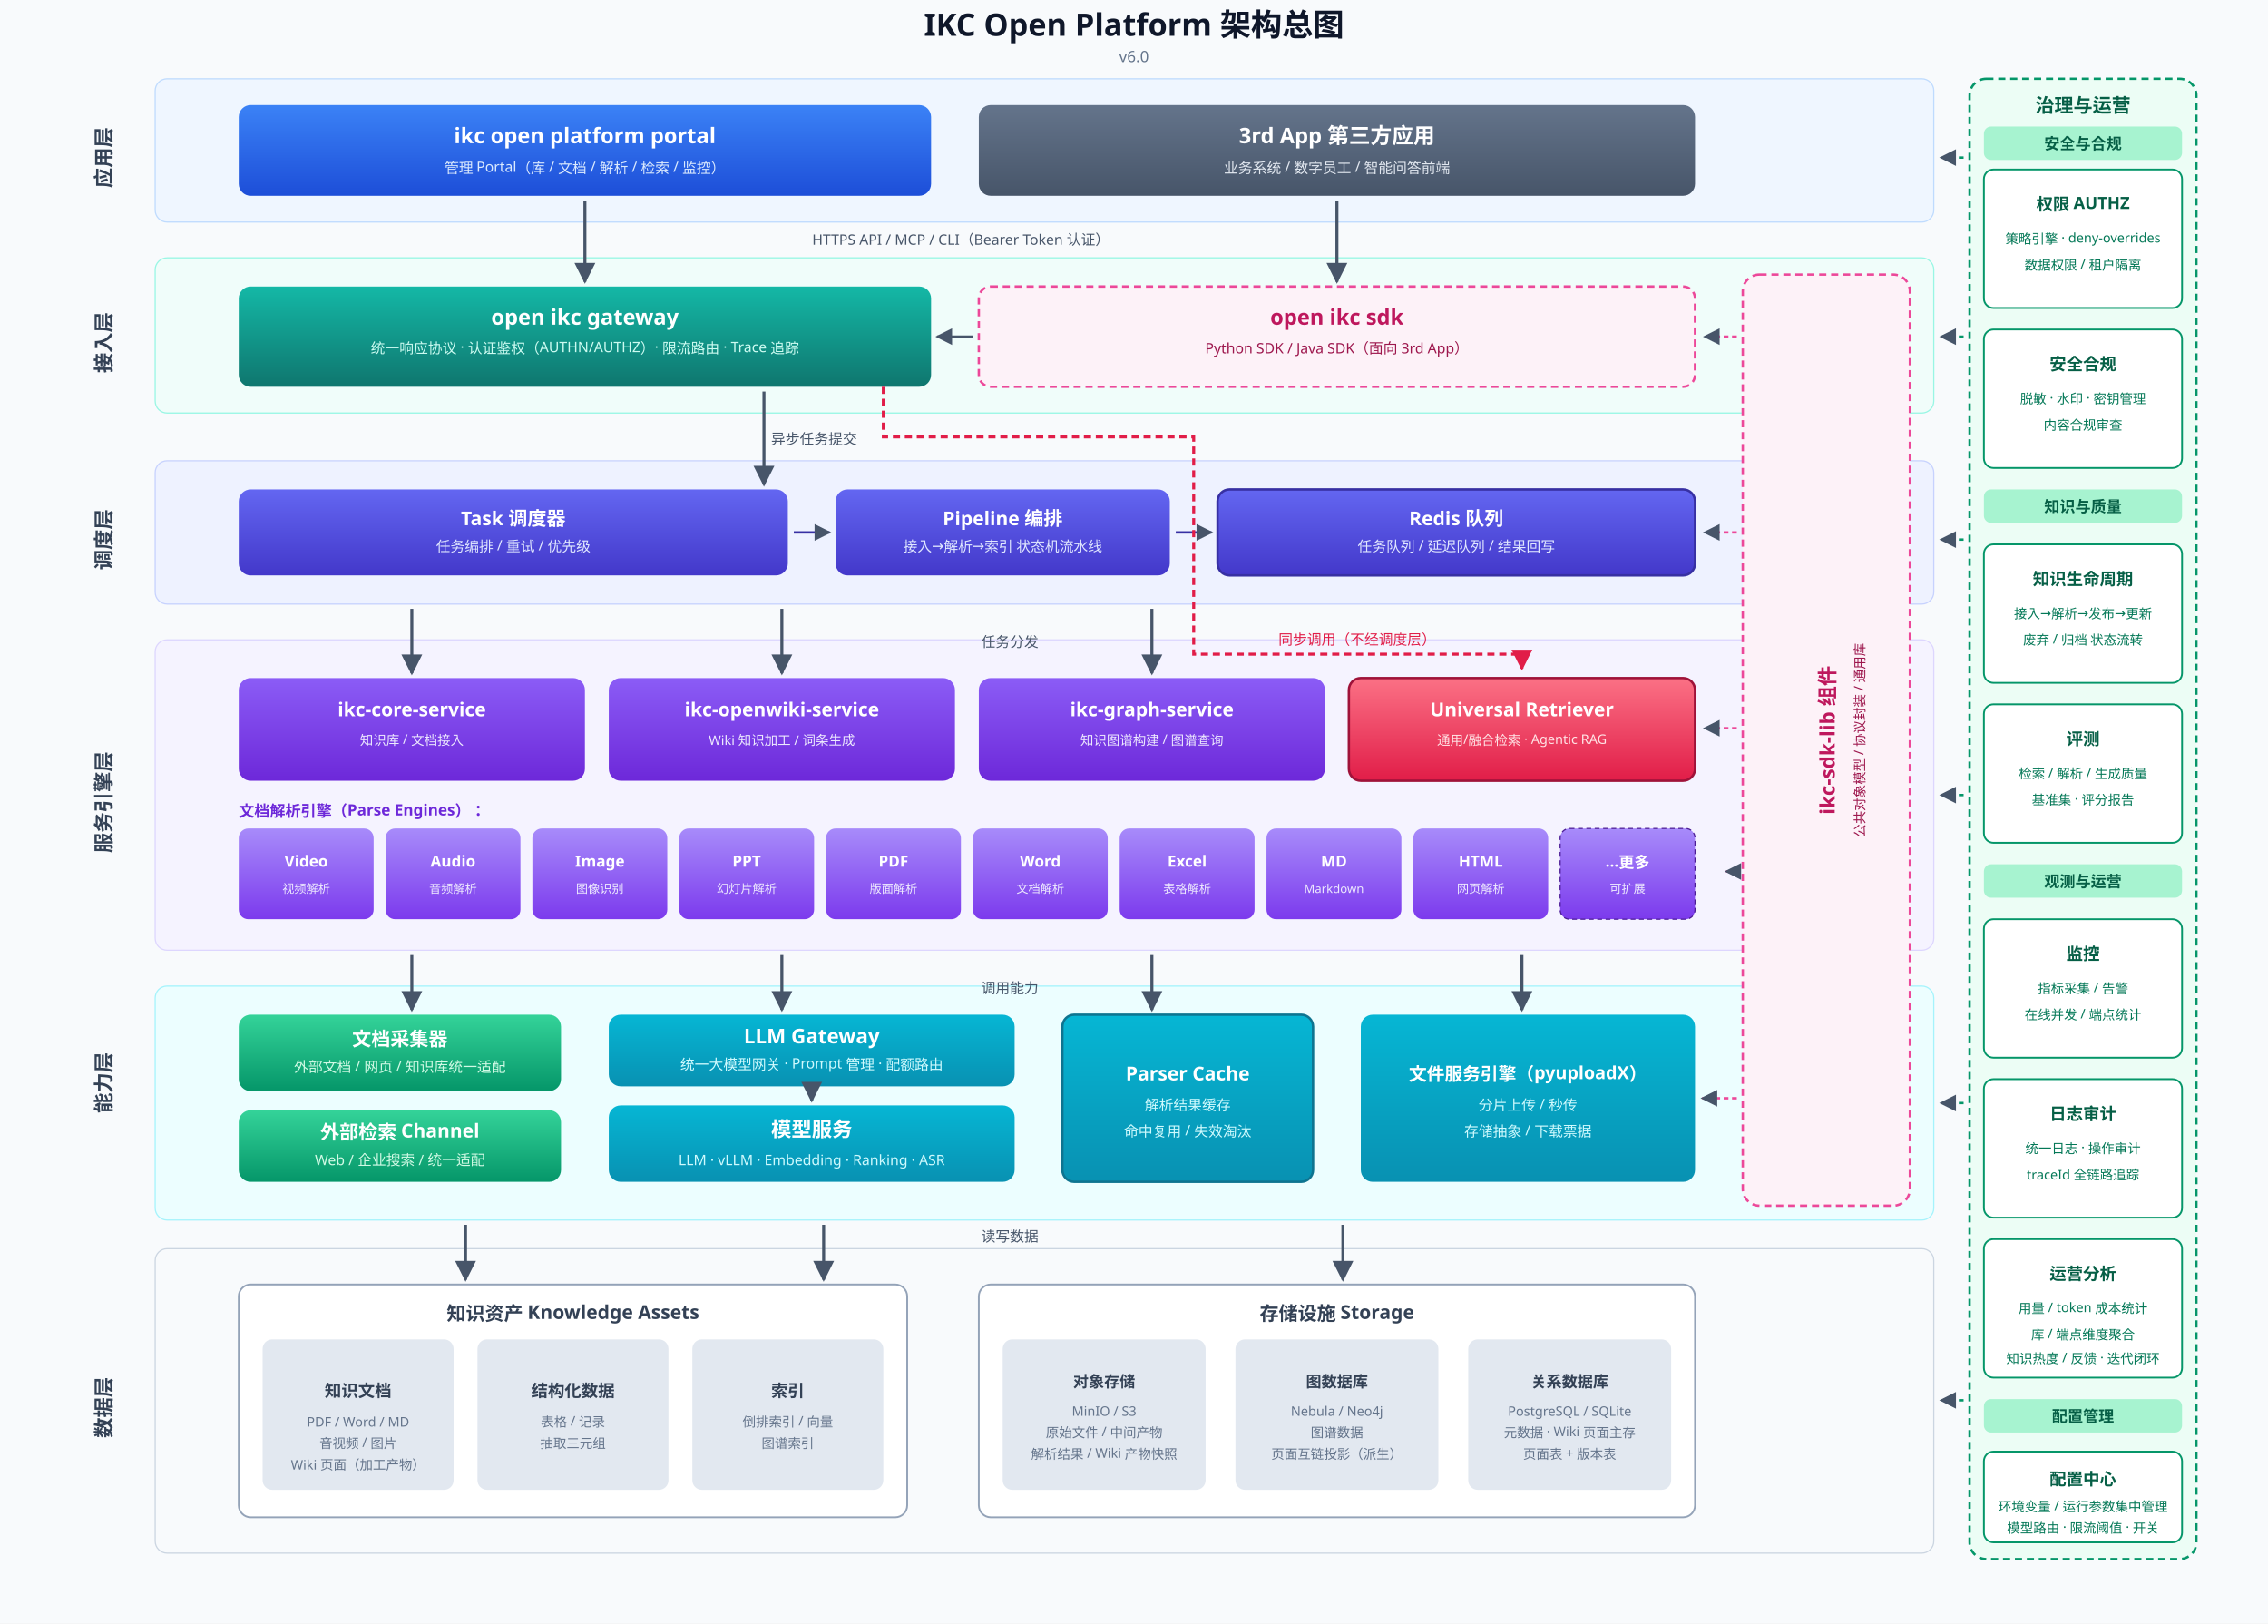
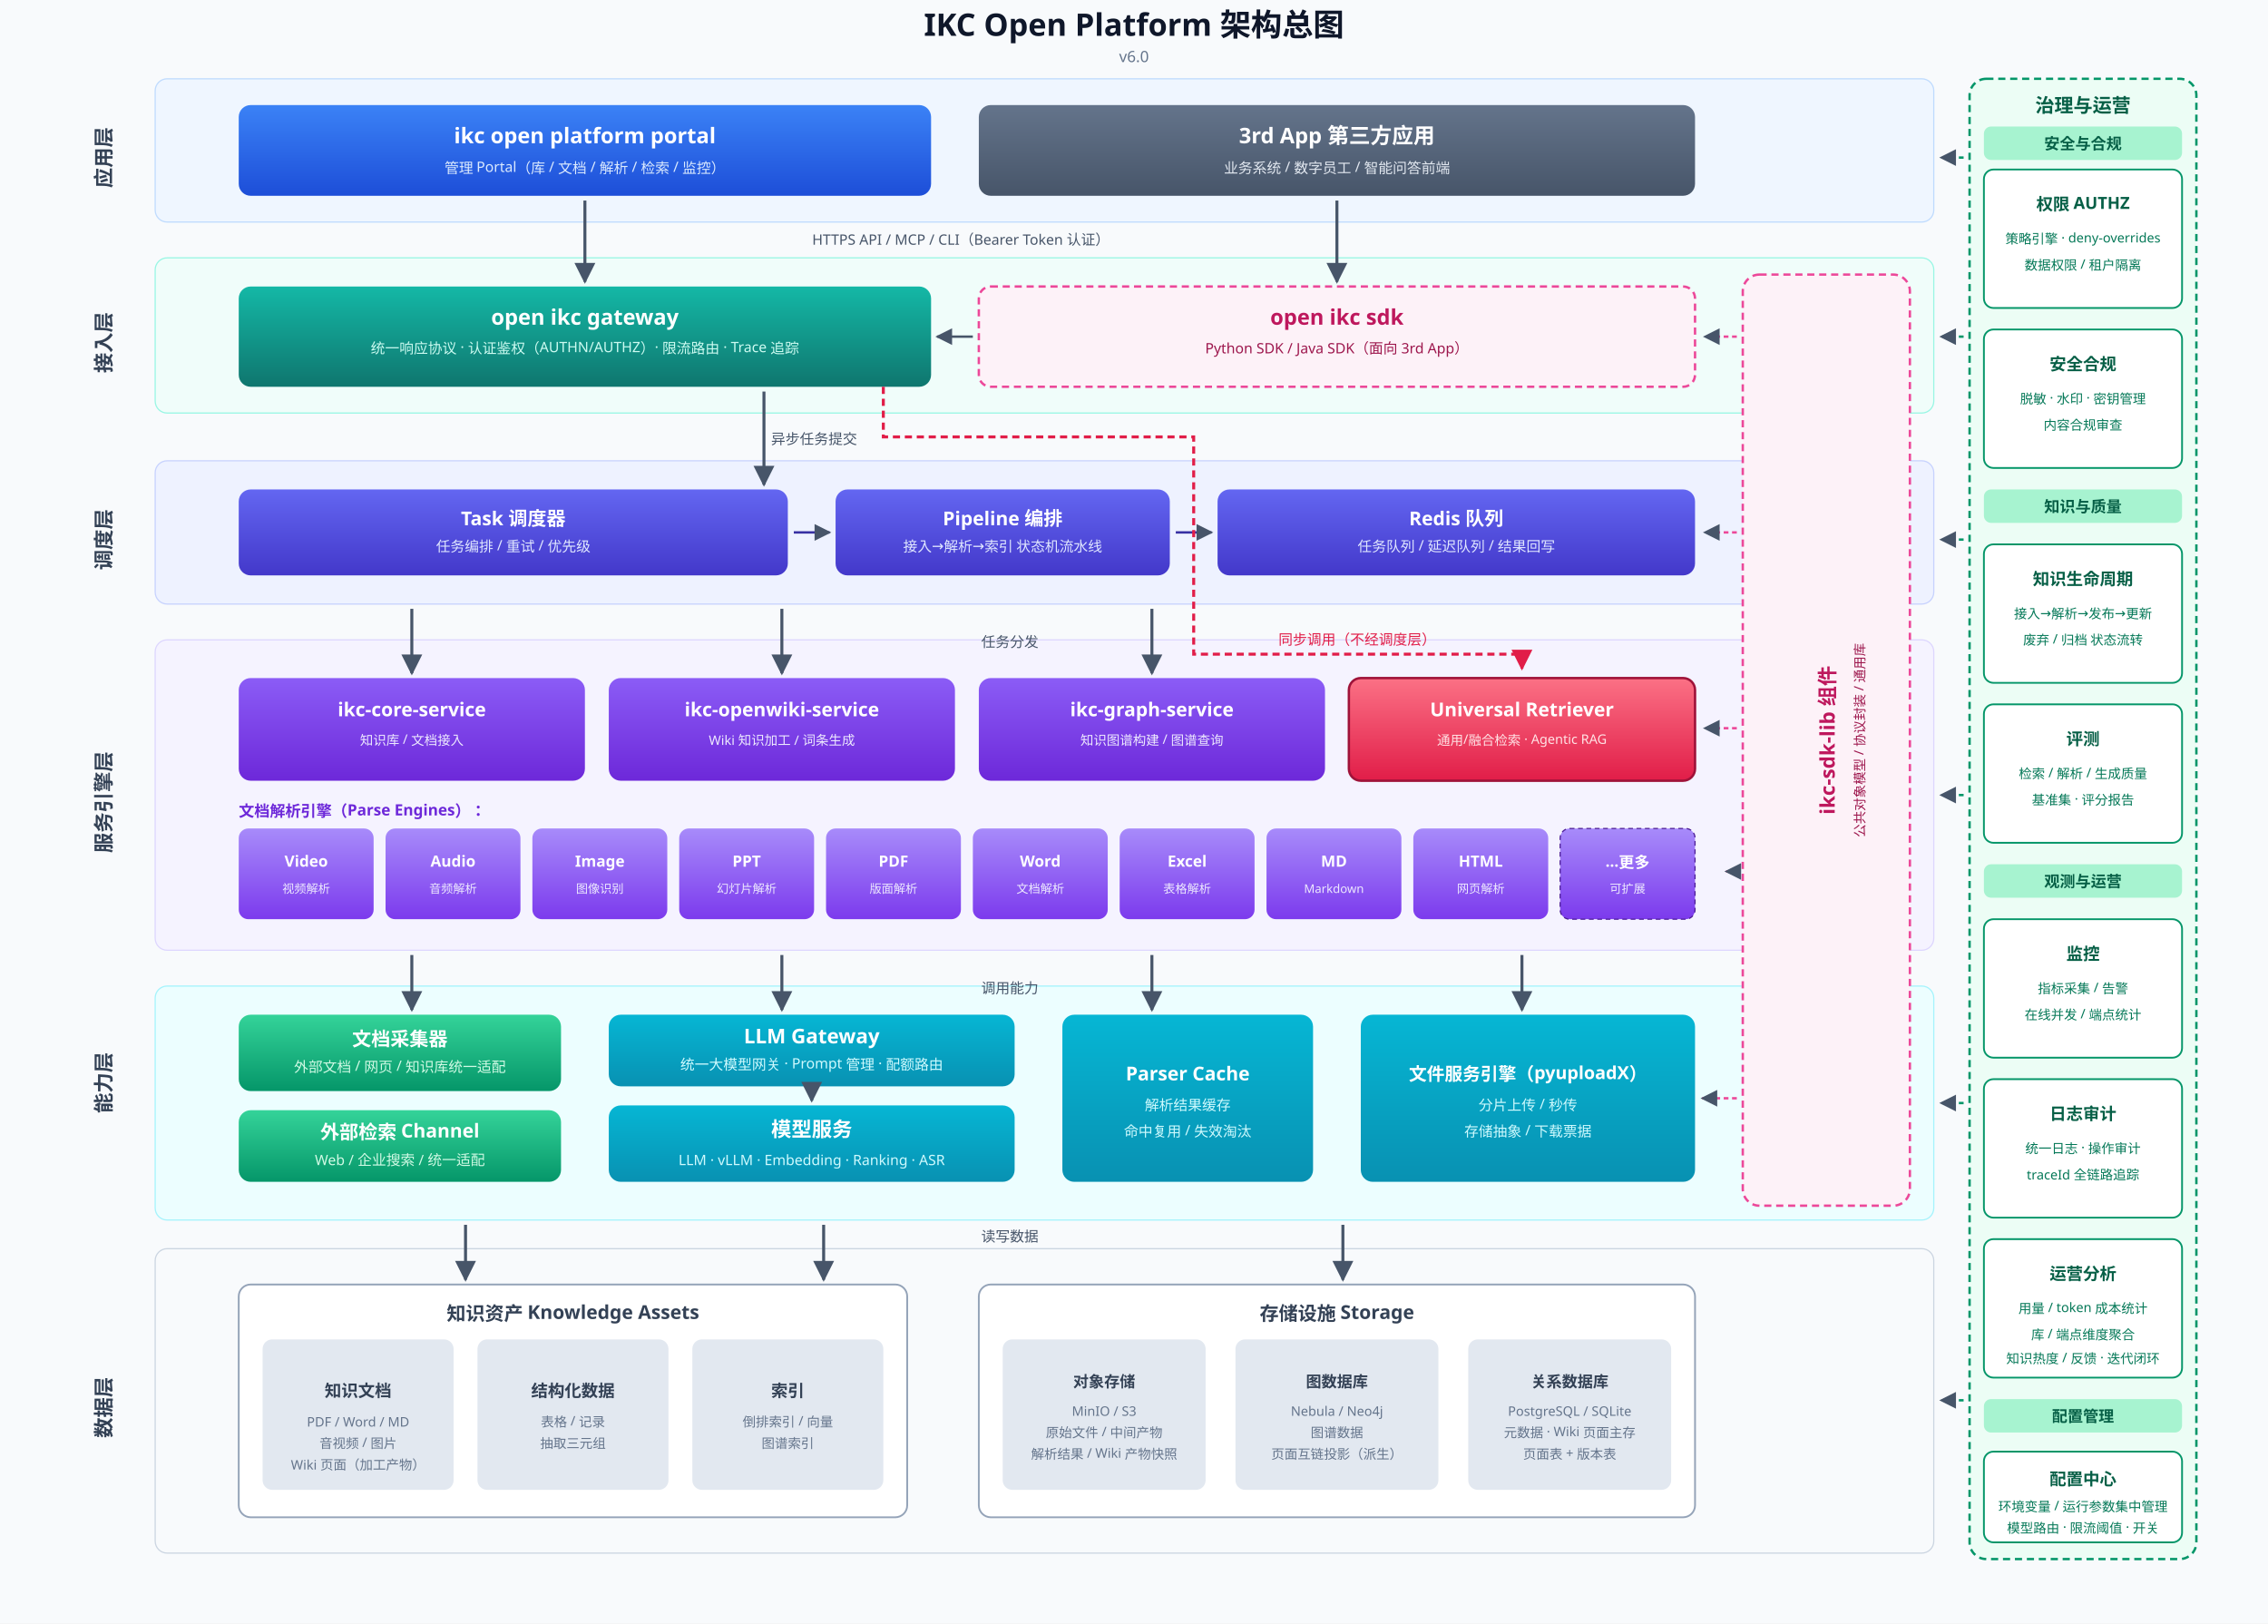
<svg xmlns="http://www.w3.org/2000/svg" viewBox="0 0 1900 1360" font-family="'PingFang SC','Microsoft YaHei','Noto Sans SC',sans-serif">
  <defs>
    <linearGradient id="gBlue" x1="0" y1="0" x2="0" y2="1">
      <stop offset="0" stop-color="#3b82f6" />
      <stop offset="1" stop-color="#1d4ed8" />
    </linearGradient>
    <linearGradient id="gTeal" x1="0" y1="0" x2="0" y2="1">
      <stop offset="0" stop-color="#14b8a6" />
      <stop offset="1" stop-color="#0f766e" />
    </linearGradient>
    <linearGradient id="gIndigo" x1="0" y1="0" x2="0" y2="1">
      <stop offset="0" stop-color="#6366f1" />
      <stop offset="1" stop-color="#4338ca" />
    </linearGradient>
    <linearGradient id="gViolet" x1="0" y1="0" x2="0" y2="1">
      <stop offset="0" stop-color="#8b5cf6" />
      <stop offset="1" stop-color="#6d28d9" />
    </linearGradient>
    <linearGradient id="gVioletLight" x1="0" y1="0" x2="0" y2="1">
      <stop offset="0" stop-color="#a78bfa" />
      <stop offset="1" stop-color="#7c3aed" />
    </linearGradient>
    <linearGradient id="gRose" x1="0" y1="0" x2="0" y2="1">
      <stop offset="0" stop-color="#fb7185" />
      <stop offset="1" stop-color="#e11d48" />
    </linearGradient>
    <linearGradient id="gEmerald" x1="0" y1="0" x2="0" y2="1">
      <stop offset="0" stop-color="#34d399" />
      <stop offset="1" stop-color="#059669" />
    </linearGradient>
    <linearGradient id="gCyan" x1="0" y1="0" x2="0" y2="1">
      <stop offset="0" stop-color="#06b6d4" />
      <stop offset="1" stop-color="#0891b2" />
    </linearGradient>
    <linearGradient id="gSlate" x1="0" y1="0" x2="0" y2="1">
      <stop offset="0" stop-color="#64748b" />
      <stop offset="1" stop-color="#475569" />
    </linearGradient>
    <marker id="arrow" viewBox="0 0 10 10" refX="9" refY="5" markerWidth="7" markerHeight="7" orient="auto-start-reverse">
      <path d="M 0 0 L 10 5 L 0 10 z" fill="#475569" />
    </marker>
    <marker id="arrowRose" viewBox="0 0 10 10" refX="9" refY="5" markerWidth="7" markerHeight="7" orient="auto-start-reverse">
      <path d="M 0 0 L 10 5 L 0 10 z" fill="#e11d48" />
    </marker>
  </defs>
  <rect x="0" y="0" width="1900" height="1360" fill="#f8fafc" />
  <text x="950" y="30" text-anchor="middle" font-size="26" font-weight="bold" fill="#0f172a">IKC Open Platform 架构总图</text>
  <text x="950" y="52" text-anchor="middle" font-size="13" fill="#64748b">v6.0</text>
  <rect x="130" y="66" width="1490" height="120" rx="10" fill="#eff6ff" stroke="#bfdbfe" />
  <rect x="130" y="216" width="1490" height="130" rx="10" fill="#f0fdfa" stroke="#99f6e4" />
  <rect x="130" y="386" width="1490" height="120" rx="10" fill="#eef2ff" stroke="#c7d2fe" />
  <rect x="130" y="536" width="1490" height="260" rx="10" fill="#f5f3ff" stroke="#ddd6fe" />
  <rect x="130" y="826" width="1490" height="196" rx="10" fill="#ecfeff" stroke="#a5f3fc" />
  <rect x="130" y="1046" width="1490" height="255" rx="10" fill="#f8fafc" stroke="#cbd5e1" />
  <g font-size="17" font-weight="bold" fill="#334155" text-anchor="middle">
    <text x="93" y="132" transform="rotate(-90 93 132)">应用层</text>
    <text x="93" y="287" transform="rotate(-90 93 287)">接入层</text>
    <text x="93" y="452" transform="rotate(-90 93 452)">调度层</text>
    <text x="93" y="672" transform="rotate(-90 93 672)">服务引擎层</text>
    <text x="93" y="907" transform="rotate(-90 93 907)">能力层</text>
    <text x="93" y="1179" transform="rotate(-90 93 1179)">数据层</text>
  </g>
  <g>
    <rect x="200" y="88" width="580" height="76" rx="10" fill="url(#gBlue)" />
    <text x="490" y="120" text-anchor="middle" font-size="18" font-weight="bold" fill="#ffffff">ikc open platform portal</text>
    <text x="490" y="145" text-anchor="middle" font-size="12" fill="#dbeafe">管理 Portal（库 / 文档 / 解析 / 检索 / 监控）</text>
    <rect x="820" y="88" width="600" height="76" rx="10" fill="url(#gSlate)" />
    <text x="1120" y="120" text-anchor="middle" font-size="18" font-weight="bold" fill="#ffffff">3rd App 第三方应用</text>
    <text x="1120" y="145" text-anchor="middle" font-size="12" fill="#e2e8f0">业务系统 / 数字员工 / 智能问答前端</text>
  </g>
  <g>
    <rect x="200" y="240" width="580" height="84" rx="10" fill="url(#gTeal)" />
    <text x="490" y="272" text-anchor="middle" font-size="18" font-weight="bold" fill="#ffffff">open ikc gateway</text>
    <text x="490" y="296" text-anchor="middle" font-size="12" fill="#ccfbf1">统一响应协议 · 认证鉴权（AUTHN/AUTHZ）· 限流路由 · Trace 追踪</text>
    <rect x="820" y="240" width="600" height="84" rx="10" fill="#fdf2f8" stroke="#ec4899" stroke-width="2" stroke-dasharray="6 4" />
    <text x="1120" y="272" text-anchor="middle" font-size="18" font-weight="bold" fill="#be185d">open ikc sdk</text>
    <text x="1120" y="296" text-anchor="middle" font-size="12" fill="#9d174d">Python SDK / Java SDK（面向 3rd App）</text>
  </g>
  <line x1="815" y1="282" x2="785" y2="282" stroke="#475569" stroke-width="2" marker-end="url(#arrow)" />
  <g>
    <rect x="200" y="410" width="460" height="72" rx="10" fill="url(#gIndigo)" />
    <text x="430" y="440" text-anchor="middle" font-size="16" font-weight="bold" fill="#ffffff">Task 调度器</text>
    <text x="430" y="462" text-anchor="middle" font-size="12" fill="#e0e7ff">任务编排 / 重试 / 优先级</text>
    <rect x="700" y="410" width="280" height="72" rx="10" fill="url(#gIndigo)" />
    <text x="840" y="440" text-anchor="middle" font-size="16" font-weight="bold" fill="#ffffff">Pipeline 编排</text>
    <text x="840" y="462" text-anchor="middle" font-size="12" fill="#e0e7ff">接入→解析→索引 状态机流水线</text>
-     <rect x="1020" y="410" width="400" height="72" rx="10" fill="url(#gIndigo)" stroke="#3730a3" stroke-width="2" />
+     <rect x="1020" y="410" width="400" height="72" rx="10" fill="url(#gIndigo)" />
    <text x="1220" y="440" text-anchor="middle" font-size="16" font-weight="bold" fill="#ffffff">Redis 队列</text>
    <text x="1220" y="462" text-anchor="middle" font-size="12" fill="#e0e7ff">任务队列 / 延迟队列 / 结果回写</text>
  </g>
  <line x1="665" y1="446" x2="695" y2="446" stroke="#3730a3" stroke-width="2" marker-end="url(#arrow)" />
  <line x1="985" y1="446" x2="1015" y2="446" stroke="#3730a3" stroke-width="2" marker-end="url(#arrow)" />
  <g>
    <rect x="200" y="568" width="290" height="86" rx="10" fill="url(#gViolet)" />
    <text x="345" y="600" text-anchor="middle" font-size="16" font-weight="bold" fill="#ffffff">ikc-core-service</text>
    <text x="345" y="624" text-anchor="middle" font-size="11" fill="#ede9fe">知识库 / 文档接入</text>
    <rect x="510" y="568" width="290" height="86" rx="10" fill="url(#gViolet)" />
    <text x="655" y="600" text-anchor="middle" font-size="16" font-weight="bold" fill="#ffffff">ikc-openwiki-service</text>
    <text x="655" y="624" text-anchor="middle" font-size="11" fill="#ede9fe">Wiki 知识加工 / 词条生成</text>
    <rect x="820" y="568" width="290" height="86" rx="10" fill="url(#gViolet)" />
    <text x="965" y="600" text-anchor="middle" font-size="16" font-weight="bold" fill="#ffffff">ikc-graph-service</text>
    <text x="965" y="624" text-anchor="middle" font-size="11" fill="#ede9fe">知识图谱构建 / 图谱查询</text>
    <rect x="1130" y="568" width="290" height="86" rx="10" fill="url(#gRose)" stroke="#9f1239" stroke-width="2" />
    <text x="1275" y="600" text-anchor="middle" font-size="16" font-weight="bold" fill="#ffffff">Universal Retriever</text>
    <text x="1275" y="624" text-anchor="middle" font-size="11" fill="#ffe4e6">通用/融合检索 · Agentic RAG</text>
  </g>
  <text x="200" y="684" font-size="13" font-weight="bold" fill="#6d28d9">文档解析引擎（Parse Engines）：</text>
  <g font-size="13" font-weight="bold" fill="#ffffff" text-anchor="middle">
    <rect x="200" y="694" width="113" height="76" rx="8" fill="url(#gVioletLight)" />
    <text x="256.5" y="726">Video</text>
    <text x="256.5" y="748" font-size="10" font-weight="normal" fill="#ede9fe">视频解析</text>
    <rect x="323" y="694" width="113" height="76" rx="8" fill="url(#gVioletLight)" />
    <text x="379.5" y="726">Audio</text>
    <text x="379.5" y="748" font-size="10" font-weight="normal" fill="#ede9fe">音频解析</text>
    <rect x="446" y="694" width="113" height="76" rx="8" fill="url(#gVioletLight)" />
    <text x="502.5" y="726">Image</text>
    <text x="502.5" y="748" font-size="10" font-weight="normal" fill="#ede9fe">图像识别</text>
    <rect x="569" y="694" width="113" height="76" rx="8" fill="url(#gVioletLight)" />
    <text x="625.5" y="726">PPT</text>
    <text x="625.5" y="748" font-size="10" font-weight="normal" fill="#ede9fe">幻灯片解析</text>
    <rect x="692" y="694" width="113" height="76" rx="8" fill="url(#gVioletLight)" />
    <text x="748.5" y="726">PDF</text>
    <text x="748.5" y="748" font-size="10" font-weight="normal" fill="#ede9fe">版面解析</text>
    <rect x="815" y="694" width="113" height="76" rx="8" fill="url(#gVioletLight)" />
    <text x="871.5" y="726">Word</text>
    <text x="871.5" y="748" font-size="10" font-weight="normal" fill="#ede9fe">文档解析</text>
    <rect x="938" y="694" width="113" height="76" rx="8" fill="url(#gVioletLight)" />
    <text x="994.5" y="726">Excel</text>
    <text x="994.5" y="748" font-size="10" font-weight="normal" fill="#ede9fe">表格解析</text>
    <rect x="1061" y="694" width="113" height="76" rx="8" fill="url(#gVioletLight)" />
    <text x="1117.5" y="726">MD</text>
    <text x="1117.5" y="748" font-size="10" font-weight="normal" fill="#ede9fe">Markdown</text>
    <rect x="1184" y="694" width="113" height="76" rx="8" fill="url(#gVioletLight)" />
    <text x="1240.5" y="726">HTML</text>
    <text x="1240.5" y="748" font-size="10" font-weight="normal" fill="#ede9fe">网页解析</text>
    <rect x="1307" y="694" width="113" height="76" rx="8" fill="url(#gVioletLight)" stroke="#4c1d95" stroke-dasharray="4 3" />
    <text x="1363.5" y="726">…更多</text>
    <text x="1363.5" y="748" font-size="10" font-weight="normal" fill="#ede9fe">可扩展</text>
  </g>
  <g>
    <rect x="200" y="850" width="270" height="64" rx="10" fill="url(#gEmerald)" />
    <text x="335" y="876" text-anchor="middle" font-size="16" font-weight="bold" fill="#ffffff">文档采集器</text>
    <text x="335" y="898" text-anchor="middle" font-size="12" fill="#d1fae5">外部文档 / 网页 / 知识库统一适配</text>
    <rect x="200" y="930" width="270" height="60" rx="10" fill="url(#gEmerald)" />
    <text x="335" y="954" text-anchor="middle" font-size="16" font-weight="bold" fill="#ffffff">外部检索 Channel</text>
    <text x="335" y="976" text-anchor="middle" font-size="12" fill="#d1fae5">Web / 企业搜索 / 统一适配</text>
    <rect x="510" y="850" width="340" height="60" rx="10" fill="url(#gCyan)" />
    <text x="680" y="874" text-anchor="middle" font-size="17" font-weight="bold" fill="#ffffff">LLM Gateway</text>
    <text x="680" y="896" text-anchor="middle" font-size="12" fill="#cffafe">统一大模型网关 · Prompt 管理 · 配额路由</text>
    <line x1="680" y1="912" x2="680" y2="922" stroke="#0e7490" stroke-width="2.5" marker-end="url(#arrow)" />
    <rect x="510" y="926" width="340" height="64" rx="10" fill="url(#gCyan)" />
    <text x="680" y="952" text-anchor="middle" font-size="17" font-weight="bold" fill="#ffffff">模型服务</text>
    <text x="680" y="976" text-anchor="middle" font-size="12" fill="#cffafe">LLM · vLLM · Embedding · Ranking · ASR</text>
-     <rect x="890" y="850" width="210" height="140" rx="10" fill="url(#gCyan)" stroke="#0e7490" stroke-width="2" />
+     <rect x="890" y="850" width="210" height="140" rx="10" fill="url(#gCyan)" />
    <text x="995" y="905" text-anchor="middle" font-size="16" font-weight="bold" fill="#ffffff">Parser Cache</text>
    <text x="995" y="930" text-anchor="middle" font-size="12" fill="#cffafe">解析结果缓存</text>
    <text x="995" y="952" text-anchor="middle" font-size="12" fill="#cffafe">命中复用 / 失效淘汰</text>
    <rect x="1140" y="850" width="280" height="140" rx="10" fill="url(#gCyan)" />
    <text x="1280" y="905" text-anchor="middle" font-size="15" font-weight="bold" fill="#ffffff">文件服务引擎（pyuploadX）</text>
    <text x="1280" y="930" text-anchor="middle" font-size="12" fill="#cffafe">分片上传 / 秒传</text>
    <text x="1280" y="952" text-anchor="middle" font-size="12" fill="#cffafe">存储抽象 / 下载票据</text>
  </g>
  <g>
    <rect x="200" y="1076" width="560" height="195" rx="10" fill="#ffffff" stroke="#94a3b8" stroke-width="1.5" />
    <text x="480" y="1106" text-anchor="middle" font-size="16" font-weight="bold" fill="#334155">知识资产 Knowledge Assets</text>
    <g text-anchor="middle">
      <rect x="220" y="1122" width="160" height="126" rx="8" fill="#e2e8f0" />
      <text x="300" y="1170" font-size="14" font-weight="bold" fill="#334155">知识文档</text>
      <text x="300" y="1195" font-size="11" fill="#64748b">PDF / Word / MD</text>
      <text x="300" y="1213" font-size="11" fill="#64748b">音视频 / 图片</text>
      <text x="300" y="1231" font-size="11" fill="#64748b">Wiki 页面（加工产物）</text>
      <rect x="400" y="1122" width="160" height="126" rx="8" fill="#e2e8f0" />
      <text x="480" y="1170" font-size="14" font-weight="bold" fill="#334155">结构化数据</text>
      <text x="480" y="1195" font-size="11" fill="#64748b">表格 / 记录</text>
      <text x="480" y="1213" font-size="11" fill="#64748b">抽取三元组</text>
      <rect x="580" y="1122" width="160" height="126" rx="8" fill="#e2e8f0" />
      <text x="660" y="1170" font-size="14" font-weight="bold" fill="#334155">索引</text>
      <text x="660" y="1195" font-size="11" fill="#64748b">倒排索引 / 向量</text>
      <text x="660" y="1213" font-size="11" fill="#64748b">图谱索引</text>
    </g>
    <rect x="820" y="1076" width="600" height="195" rx="10" fill="#ffffff" stroke="#94a3b8" stroke-width="1.5" />
    <text x="1120" y="1106" text-anchor="middle" font-size="16" font-weight="bold" fill="#334155">存储设施 Storage</text>
    <g text-anchor="middle">
      <rect x="840" y="1122" width="170" height="126" rx="8" fill="#e2e8f0" />
      <text x="925" y="1162" font-size="13" font-weight="bold" fill="#334155">对象存储</text>
      <text x="925" y="1186" font-size="11" fill="#64748b">MinIO / S3</text>
      <text x="925" y="1204" font-size="11" fill="#64748b">原始文件 / 中间产物</text>
      <text x="925" y="1222" font-size="11" fill="#64748b">解析结果 / Wiki 产物快照</text>
      <rect x="1035" y="1122" width="170" height="126" rx="8" fill="#e2e8f0" />
      <text x="1120" y="1162" font-size="13" font-weight="bold" fill="#334155">图数据库</text>
      <text x="1120" y="1186" font-size="11" fill="#64748b">Nebula / Neo4j</text>
      <text x="1120" y="1204" font-size="11" fill="#64748b">图谱数据</text>
      <text x="1120" y="1222" font-size="11" fill="#64748b">页面互链投影（派生）</text>
      <rect x="1230" y="1122" width="170" height="126" rx="8" fill="#e2e8f0" />
      <text x="1315" y="1162" font-size="13" font-weight="bold" fill="#334155">关系数据库</text>
      <text x="1315" y="1186" font-size="11" fill="#64748b">PostgreSQL / SQLite</text>
      <text x="1315" y="1204" font-size="11" fill="#64748b">元数据 · Wiki 页面主存</text>
      <text x="1315" y="1222" font-size="11" fill="#64748b">页面表 + 版本表</text>
    </g>
  </g>
  <g>
    <rect x="1460" y="230" width="140" height="780" rx="14" fill="#fdf2f8" stroke="#ec4899" stroke-width="2" stroke-dasharray="6 4" />
    <text x="1537" y="620" text-anchor="middle" font-size="17" font-weight="bold" fill="#be185d" transform="rotate(-90 1537 620)">ikc-sdk-lib 组件</text>
    <text x="1562" y="620" text-anchor="middle" font-size="11" fill="#9d174d" transform="rotate(-90 1562 620)">公共对象模型 / 协议封装 / 通用库</text>
    <g stroke="#ec4899" stroke-width="2" stroke-dasharray="4 3">
      <line x1="1455" y1="282" x2="1428" y2="282" marker-end="url(#arrow)" />
      <line x1="1455" y1="446" x2="1428" y2="446" marker-end="url(#arrow)" />
      <line x1="1455" y1="610" x2="1428" y2="610" marker-end="url(#arrow)" />
      <line x1="1455" y1="730" x2="1446" y2="730" marker-end="url(#arrow)" />
      <line x1="1455" y1="920" x2="1426" y2="920" marker-end="url(#arrow)" />
    </g>
  </g>
  <g>
    <rect x="1650" y="66" width="190" height="1240" rx="14" fill="#ecfdf5" stroke="#059669" stroke-width="2" stroke-dasharray="6 4" />
    <text x="1745" y="94" text-anchor="middle" font-size="16" font-weight="bold" fill="#065f46">治理与运营</text>
    <rect x="1662" y="106" width="166" height="28" rx="6" fill="#a7f3d0" />
    <text x="1745" y="125" text-anchor="middle" font-size="13" font-weight="bold" fill="#065f46">安全与合规</text>
    <rect x="1662" y="142" width="166" height="116" rx="8" fill="#ffffff" stroke="#059669" stroke-width="1.5" />
    <text x="1745" y="176" text-anchor="middle" font-size="14" font-weight="bold" fill="#065f46">权限 AUTHZ</text>
    <text x="1745" y="204" text-anchor="middle" font-size="11" fill="#047857">策略引擎 · deny-overrides</text>
    <text x="1745" y="226" text-anchor="middle" font-size="11" fill="#047857">数据权限 / 租户隔离</text>
    <rect x="1662" y="276" width="166" height="116" rx="8" fill="#ffffff" stroke="#059669" stroke-width="1.5" />
    <text x="1745" y="310" text-anchor="middle" font-size="14" font-weight="bold" fill="#065f46">安全合规</text>
    <text x="1745" y="338" text-anchor="middle" font-size="11" fill="#047857">脱敏 · 水印 · 密钥管理</text>
    <text x="1745" y="360" text-anchor="middle" font-size="11" fill="#047857">内容合规审查</text>
    <rect x="1662" y="410" width="166" height="28" rx="6" fill="#a7f3d0" />
    <text x="1745" y="429" text-anchor="middle" font-size="13" font-weight="bold" fill="#065f46">知识与质量</text>
    <rect x="1662" y="456" width="166" height="116" rx="8" fill="#ffffff" stroke="#059669" stroke-width="1.5" />
    <text x="1745" y="490" text-anchor="middle" font-size="14" font-weight="bold" fill="#065f46">知识生命周期</text>
    <text x="1745" y="518" text-anchor="middle" font-size="11" fill="#047857">接入→解析→发布→更新</text>
    <text x="1745" y="540" text-anchor="middle" font-size="11" fill="#047857">废弃 / 归档 状态流转</text>
    <rect x="1662" y="590" width="166" height="116" rx="8" fill="#ffffff" stroke="#059669" stroke-width="1.5" />
    <text x="1745" y="624" text-anchor="middle" font-size="14" font-weight="bold" fill="#065f46">评测</text>
    <text x="1745" y="652" text-anchor="middle" font-size="11" fill="#047857">检索 / 解析 / 生成质量</text>
    <text x="1745" y="674" text-anchor="middle" font-size="11" fill="#047857">基准集 · 评分报告</text>
    <rect x="1662" y="724" width="166" height="28" rx="6" fill="#a7f3d0" />
    <text x="1745" y="743" text-anchor="middle" font-size="13" font-weight="bold" fill="#065f46">观测与运营</text>
    <rect x="1662" y="770" width="166" height="116" rx="8" fill="#ffffff" stroke="#059669" stroke-width="1.5" />
    <text x="1745" y="804" text-anchor="middle" font-size="14" font-weight="bold" fill="#065f46">监控</text>
    <text x="1745" y="832" text-anchor="middle" font-size="11" fill="#047857">指标采集 / 告警</text>
    <text x="1745" y="854" text-anchor="middle" font-size="11" fill="#047857">在线并发 / 端点统计</text>
    <rect x="1662" y="904" width="166" height="116" rx="8" fill="#ffffff" stroke="#059669" stroke-width="1.5" />
    <text x="1745" y="938" text-anchor="middle" font-size="14" font-weight="bold" fill="#065f46">日志审计</text>
    <text x="1745" y="966" text-anchor="middle" font-size="11" fill="#047857">统一日志 · 操作审计</text>
    <text x="1745" y="988" text-anchor="middle" font-size="11" fill="#047857">traceId 全链路追踪</text>
    <rect x="1662" y="1038" width="166" height="116" rx="8" fill="#ffffff" stroke="#059669" stroke-width="1.5" />
    <text x="1745" y="1072" text-anchor="middle" font-size="14" font-weight="bold" fill="#065f46">运营分析</text>
    <text x="1745" y="1100" text-anchor="middle" font-size="11" fill="#047857">用量 / token 成本统计</text>
    <text x="1745" y="1122" text-anchor="middle" font-size="11" fill="#047857">库 / 端点维度聚合</text>
    <text x="1745" y="1142" text-anchor="middle" font-size="11" fill="#047857">知识热度 / 反馈 · 迭代闭环</text>
    <rect x="1662" y="1172" width="166" height="28" rx="6" fill="#a7f3d0" />
    <text x="1745" y="1191" text-anchor="middle" font-size="13" font-weight="bold" fill="#065f46">配置管理</text>
    <rect x="1662" y="1216" width="166" height="76" rx="8" fill="#ffffff" stroke="#059669" stroke-width="1.5" />
    <text x="1745" y="1244" text-anchor="middle" font-size="14" font-weight="bold" fill="#065f46">配置中心</text>
    <text x="1745" y="1266" text-anchor="middle" font-size="11" fill="#047857">环境变量 / 运行参数集中管理</text>
    <text x="1745" y="1284" text-anchor="middle" font-size="11" fill="#047857">模型路由 · 限流阈值 · 开关</text>
    <g stroke="#059669" stroke-width="2" stroke-dasharray="4 3">
      <line x1="1645" y1="132" x2="1626" y2="132" marker-end="url(#arrow)" />
      <line x1="1645" y1="282" x2="1626" y2="282" marker-end="url(#arrow)" />
      <line x1="1645" y1="452" x2="1626" y2="452" marker-end="url(#arrow)" />
      <line x1="1645" y1="666" x2="1626" y2="666" marker-end="url(#arrow)" />
      <line x1="1645" y1="924" x2="1626" y2="924" marker-end="url(#arrow)" />
      <line x1="1645" y1="1173" x2="1626" y2="1173" marker-end="url(#arrow)" />
    </g>
  </g>
  <g stroke="#475569" stroke-width="2.5">
    <line x1="490" y1="168" x2="490" y2="236" marker-end="url(#arrow)" />
    <line x1="1120" y1="168" x2="1120" y2="236" marker-end="url(#arrow)" />
    <line x1="640" y1="328" x2="640" y2="406" marker-end="url(#arrow)" />
    <line x1="345" y1="510" x2="345" y2="564" marker-end="url(#arrow)" />
    <line x1="655" y1="510" x2="655" y2="564" marker-end="url(#arrow)" />
    <line x1="965" y1="510" x2="965" y2="564" marker-end="url(#arrow)" />
    <line x1="345" y1="800" x2="345" y2="846" marker-end="url(#arrow)" />
    <line x1="655" y1="800" x2="655" y2="846" marker-end="url(#arrow)" />
    <line x1="965" y1="800" x2="965" y2="846" marker-end="url(#arrow)" />
    <line x1="1275" y1="800" x2="1275" y2="846" marker-end="url(#arrow)" />
    <line x1="390" y1="1026" x2="390" y2="1072" marker-end="url(#arrow)" />
    <line x1="690" y1="1026" x2="690" y2="1072" marker-end="url(#arrow)" />
    <line x1="1125" y1="1026" x2="1125" y2="1072" marker-end="url(#arrow)" />
  </g>
  <path d="M 740 324 L 740 366 L 1000 366 L 1000 548 L 1275 548 L 1275 560" fill="none" stroke="#e11d48" stroke-width="2.5" stroke-dasharray="6 4" marker-end="url(#arrowRose)" />
  <text x="1137" y="540" text-anchor="middle" font-size="12" fill="#e11d48">同步调用（不经调度层）</text>
  <g font-size="12" fill="#475569" text-anchor="middle">
    <text x="805" y="205">HTTPS API / MCP / CLI（Bearer Token 认证）</text>
    <text x="682" y="372">异步任务提交</text>
    <text x="846" y="542">任务分发</text>
    <text x="846" y="832">调用能力</text>
    <text x="846" y="1040">读写数据</text>
  </g>
</svg>
